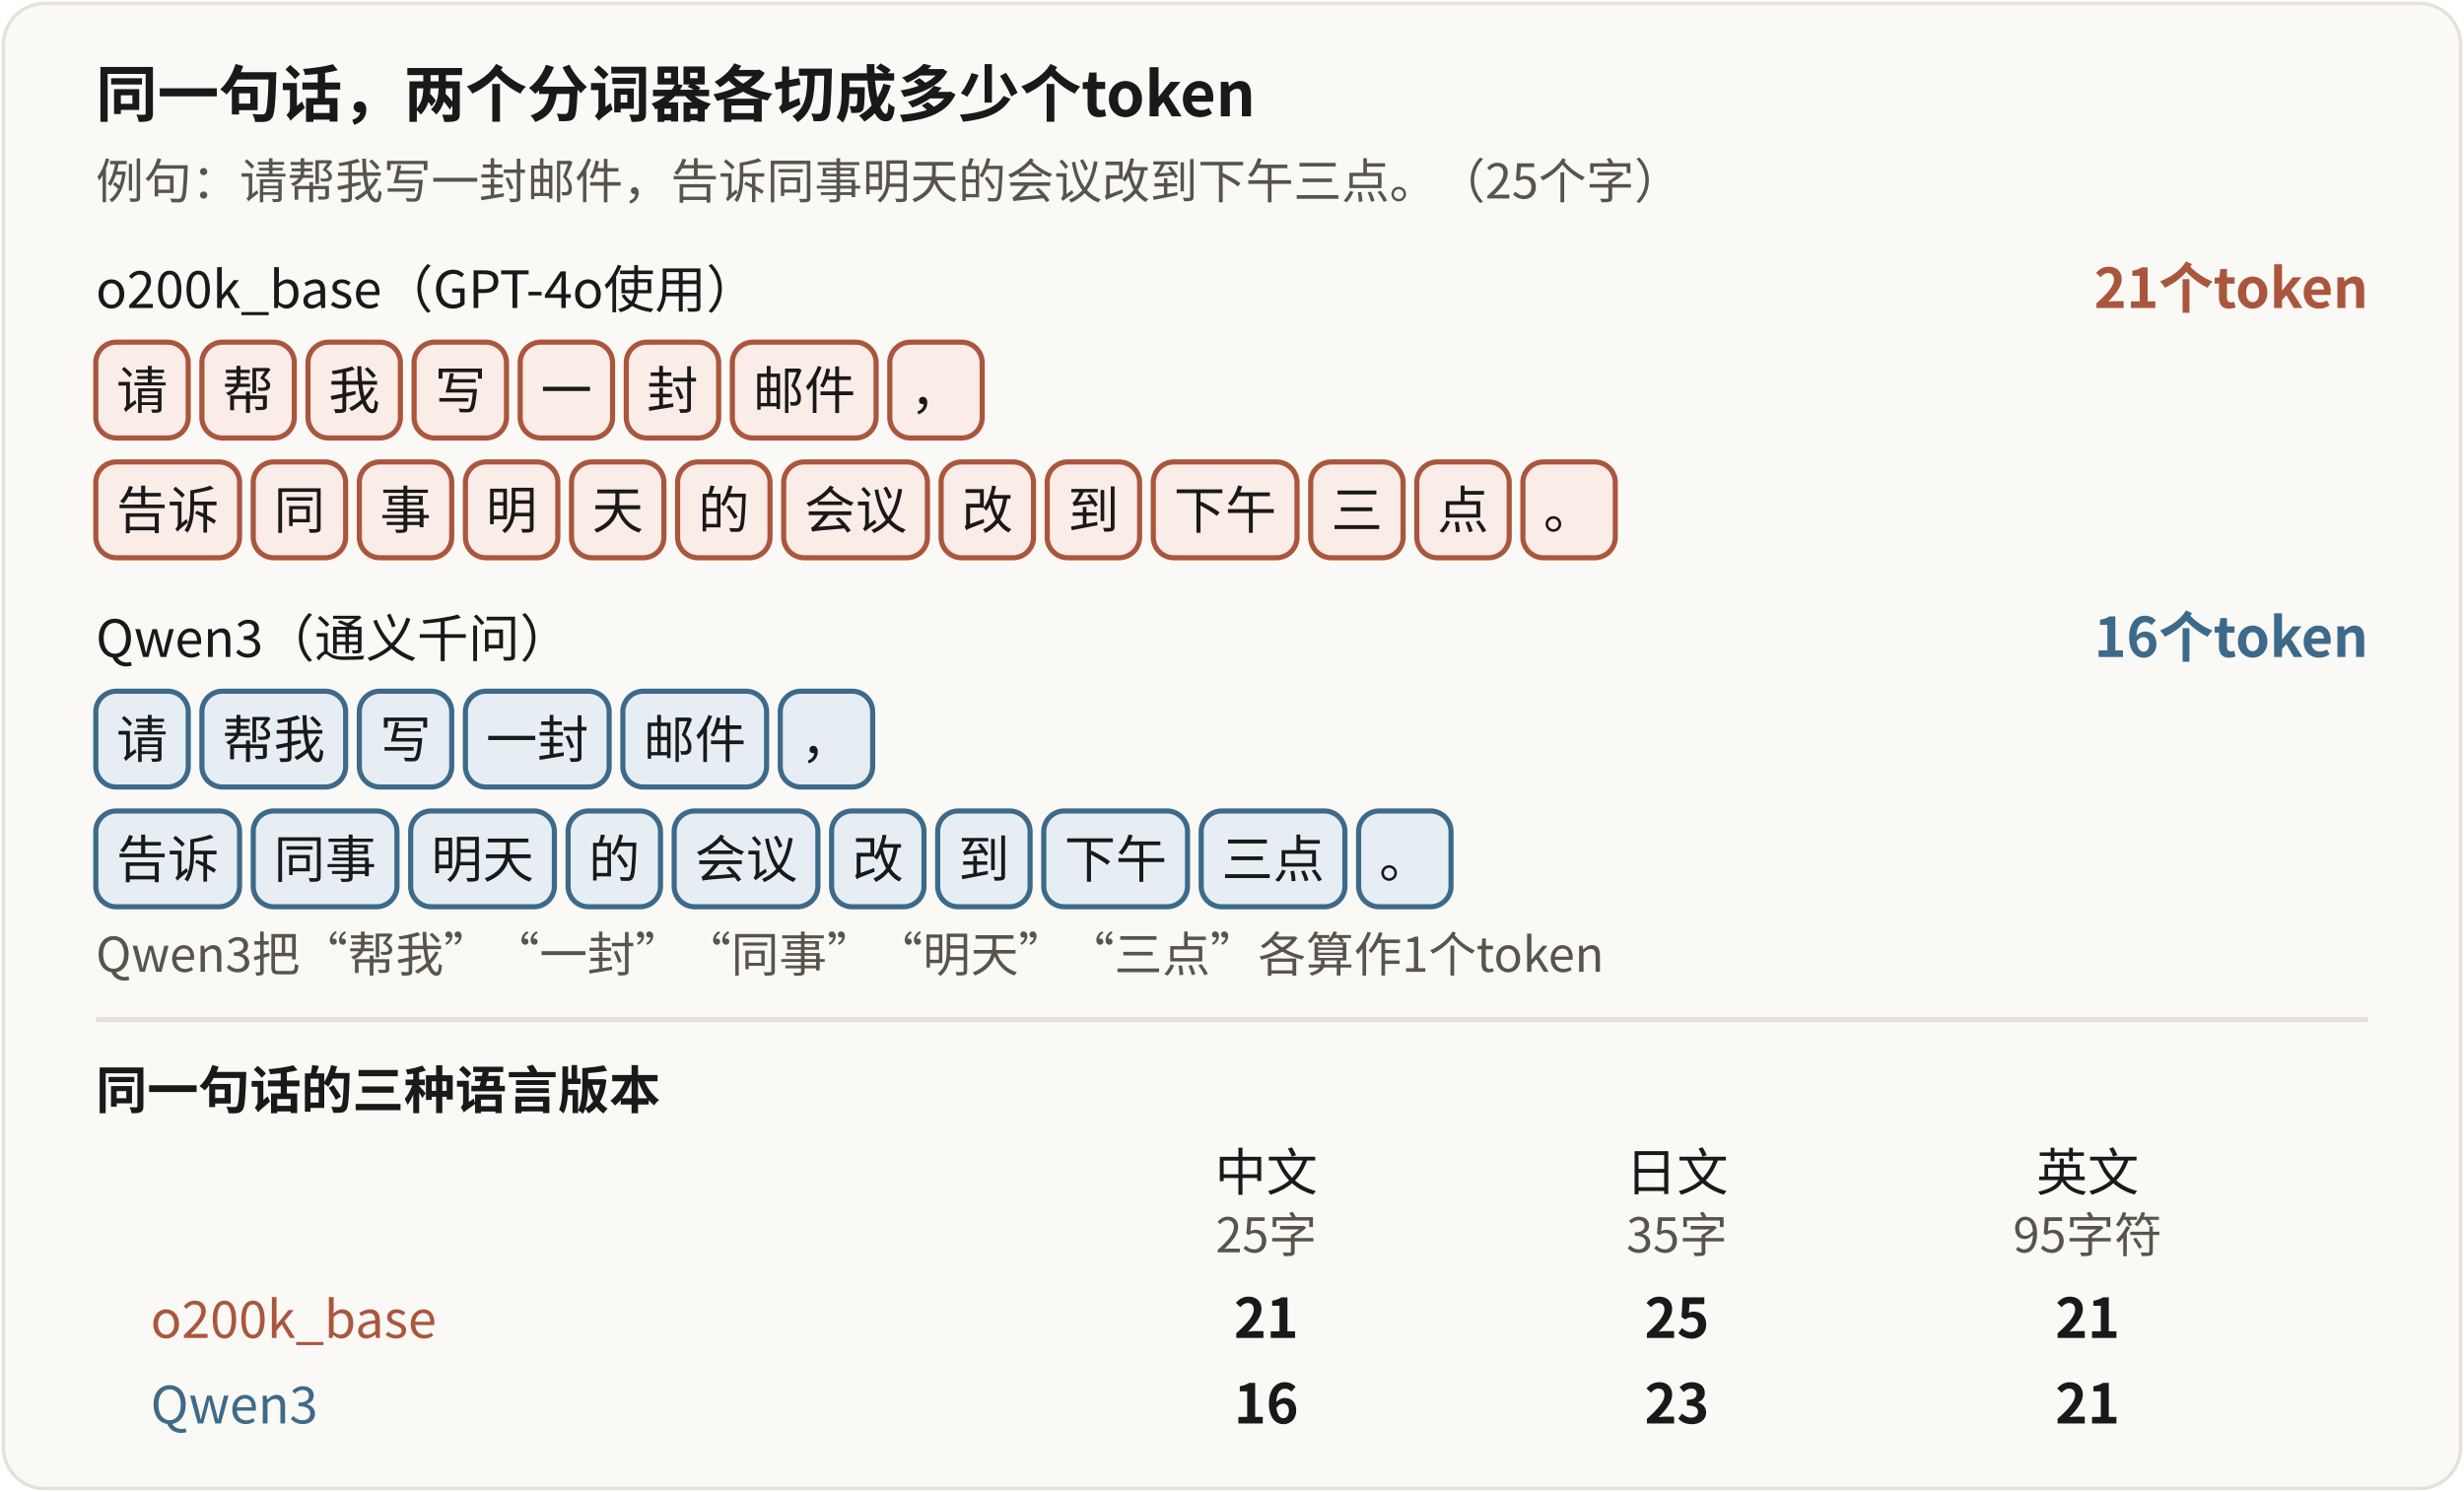
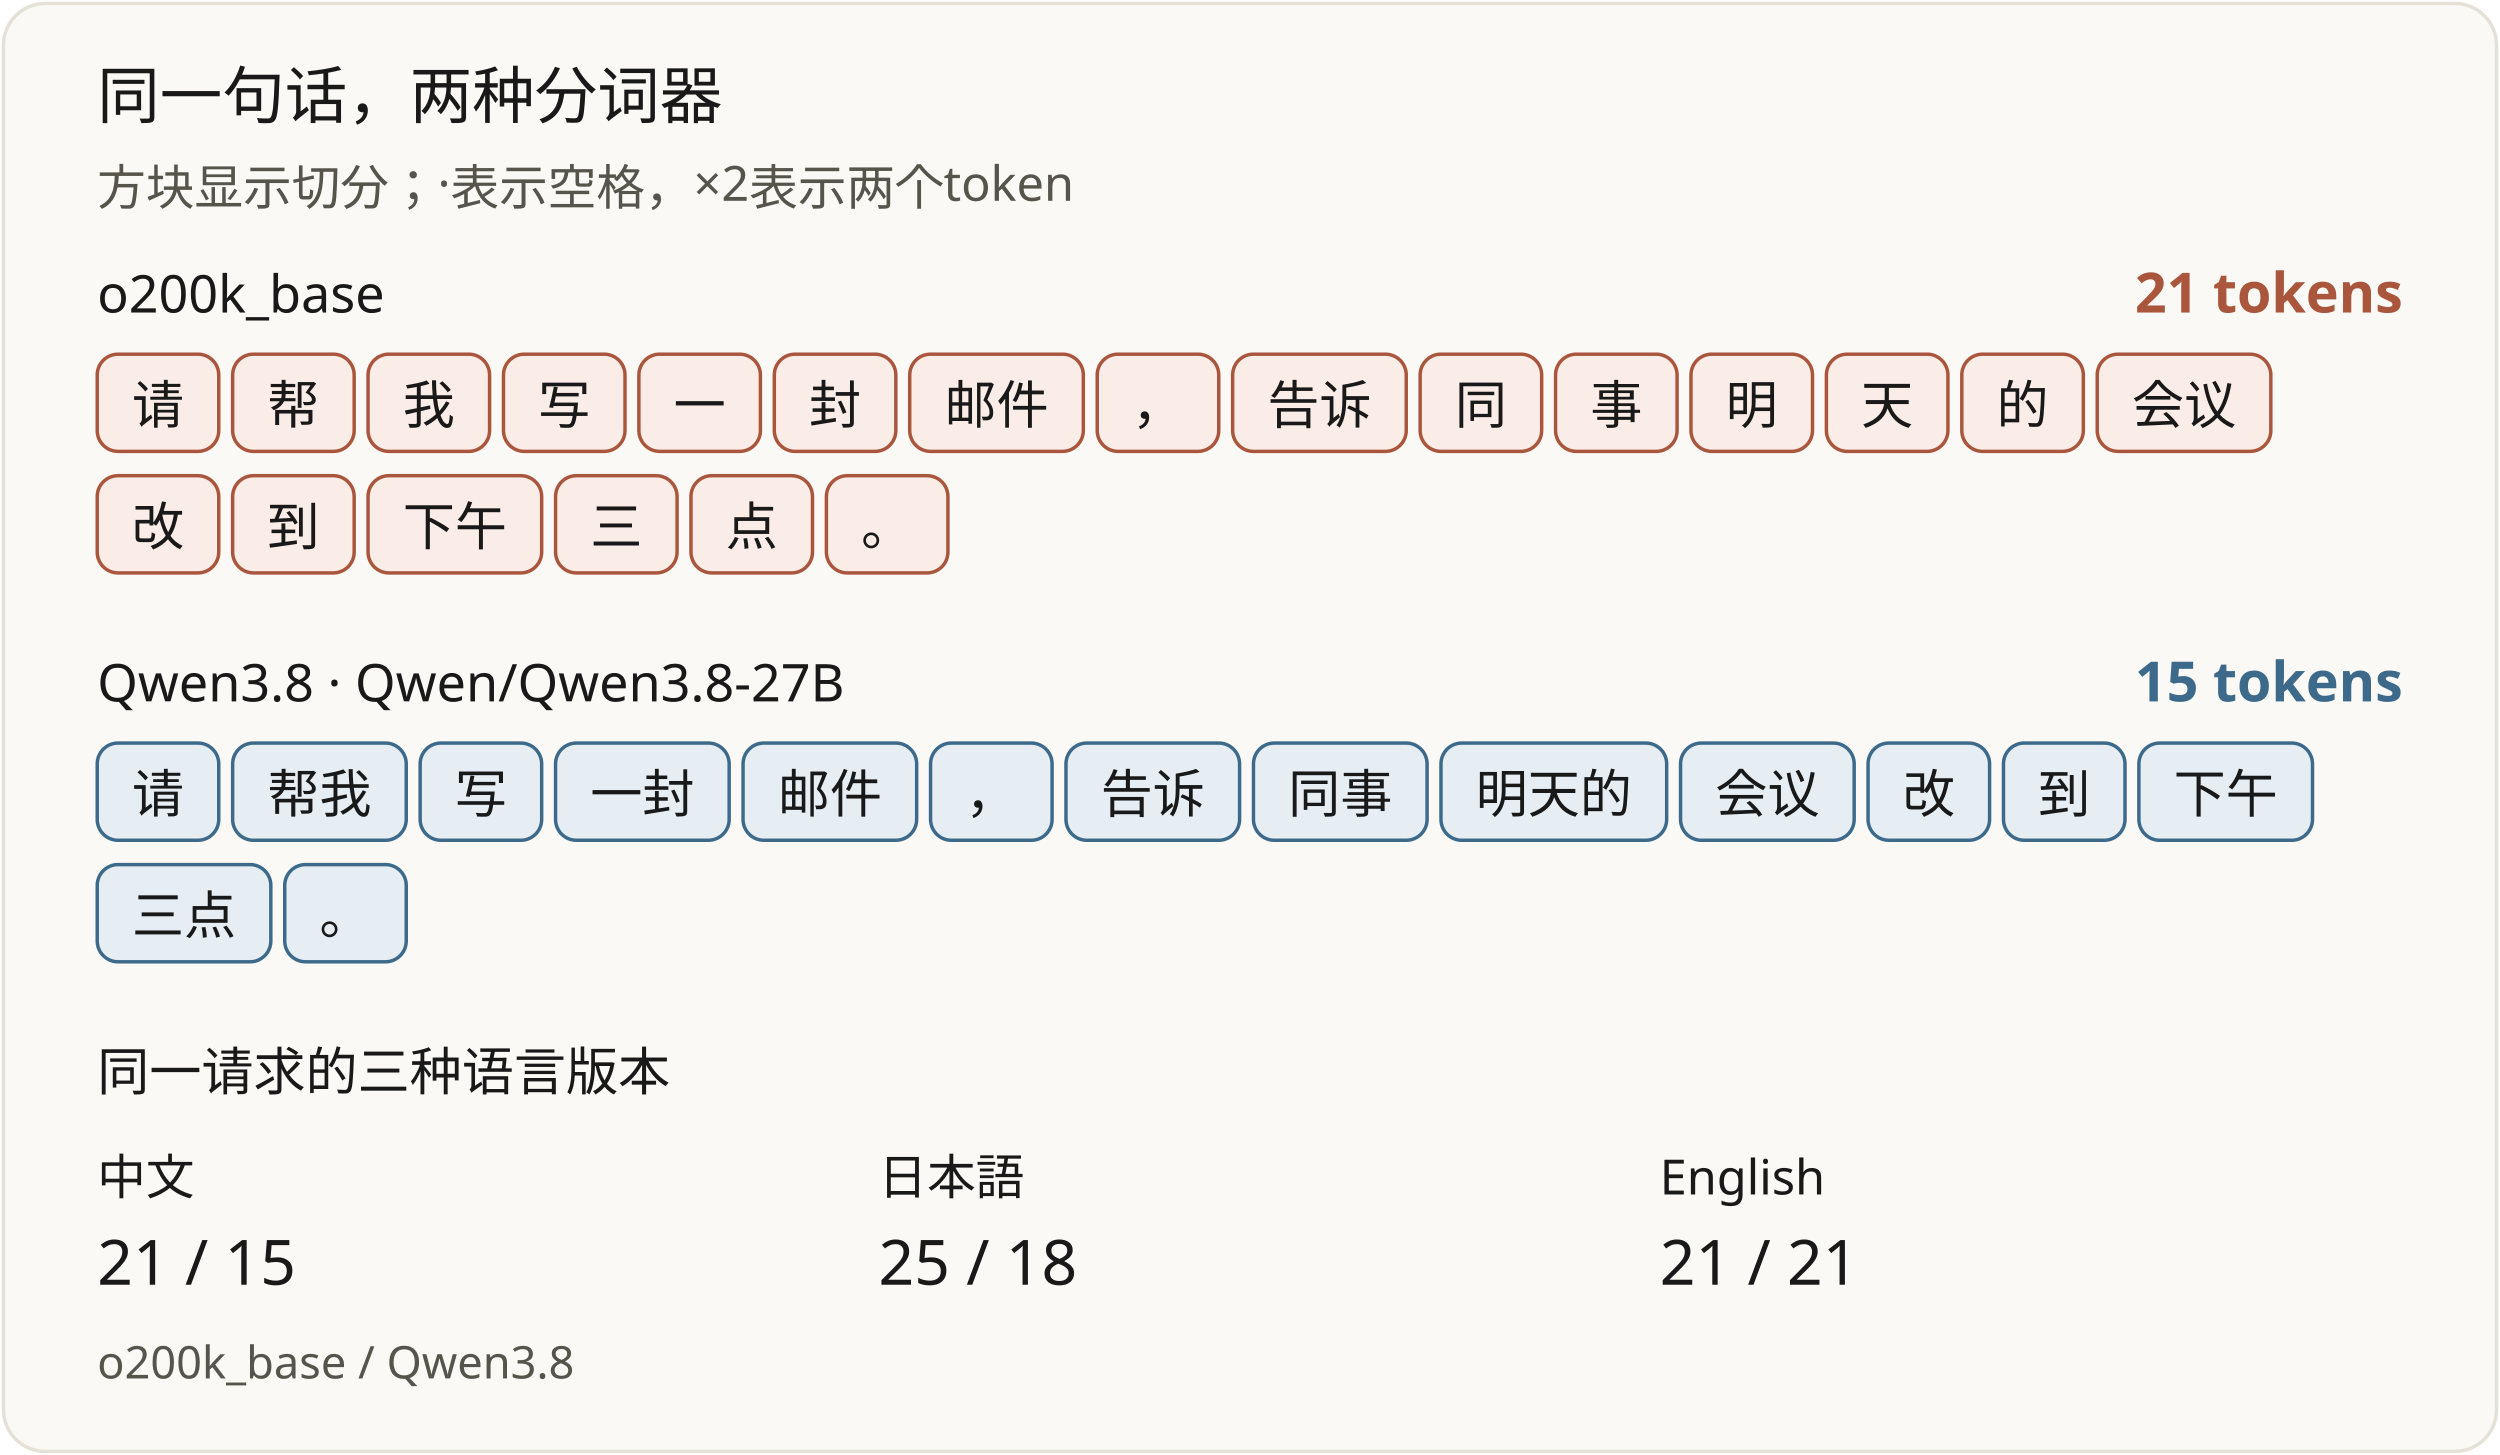
- <svg xmlns="http://www.w3.org/2000/svg" viewBox="0 0 720 436" role="img" font-family="'PingFang SC','Hiragino Sans GB','Microsoft YaHei','Noto Sans CJK SC','WenQuanYi Zen Hei',sans-serif">
-   <rect x="1" y="1" width="718" height="434" rx="12" fill="#faf9f5" stroke="#e5e1d8" />
-   <text x="28" y="34" font-size="18" font-weight="600" fill="#191919">同一句话，两个分词器各切成多少个token</text>
-   <text x="28" y="58" font-size="14" fill="#56544b">例句：请帮我写一封邮件，告诉同事明天的会议改到下午三点。（25个字）</text>
-   <text x="28" y="90" font-size="15" fill="#191919">o200k_base（GPT-4o使用）</text>
-   <text x="692" y="90" text-anchor="end" font-size="16" font-weight="600" fill="#aa563d">21个token</text>
-   <rect x="28.0" y="100" width="27.0" height="28" rx="6" fill="#faece7" stroke="#aa563d" stroke-width="1.5" />
-   <text x="41.5" y="119.5" text-anchor="middle" font-size="15" fill="#191919">请</text>
-   <rect x="59.0" y="100" width="27.0" height="28" rx="6" fill="#faece7" stroke="#aa563d" stroke-width="1.5" />
-   <text x="72.5" y="119.5" text-anchor="middle" font-size="15" fill="#191919">帮</text>
-   <rect x="90.0" y="100" width="27.0" height="28" rx="6" fill="#faece7" stroke="#aa563d" stroke-width="1.5" />
-   <text x="103.5" y="119.5" text-anchor="middle" font-size="15" fill="#191919">我</text>
-   <rect x="121.0" y="100" width="27.0" height="28" rx="6" fill="#faece7" stroke="#aa563d" stroke-width="1.5" />
-   <text x="134.5" y="119.5" text-anchor="middle" font-size="15" fill="#191919">写</text>
-   <rect x="152.0" y="100" width="27.0" height="28" rx="6" fill="#faece7" stroke="#aa563d" stroke-width="1.5" />
-   <text x="165.5" y="119.5" text-anchor="middle" font-size="15" fill="#191919">一</text>
-   <rect x="183.0" y="100" width="27.0" height="28" rx="6" fill="#faece7" stroke="#aa563d" stroke-width="1.5" />
-   <text x="196.5" y="119.5" text-anchor="middle" font-size="15" fill="#191919">封</text>
-   <rect x="214.0" y="100" width="42.0" height="28" rx="6" fill="#faece7" stroke="#aa563d" stroke-width="1.5" />
-   <text x="235.0" y="119.5" text-anchor="middle" font-size="15" fill="#191919">邮件</text>
-   <rect x="260.0" y="100" width="27.0" height="28" rx="6" fill="#faece7" stroke="#aa563d" stroke-width="1.5" />
-   <text x="273.5" y="119.5" text-anchor="middle" font-size="15" fill="#191919">，</text>
-   <rect x="28.0" y="135" width="42.0" height="28" rx="6" fill="#faece7" stroke="#aa563d" stroke-width="1.5" />
-   <text x="49.0" y="154.5" text-anchor="middle" font-size="15" fill="#191919">告诉</text>
-   <rect x="74.0" y="135" width="27.0" height="28" rx="6" fill="#faece7" stroke="#aa563d" stroke-width="1.5" />
-   <text x="87.5" y="154.5" text-anchor="middle" font-size="15" fill="#191919">同</text>
-   <rect x="105.0" y="135" width="27.0" height="28" rx="6" fill="#faece7" stroke="#aa563d" stroke-width="1.5" />
-   <text x="118.5" y="154.5" text-anchor="middle" font-size="15" fill="#191919">事</text>
-   <rect x="136.0" y="135" width="27.0" height="28" rx="6" fill="#faece7" stroke="#aa563d" stroke-width="1.5" />
-   <text x="149.5" y="154.5" text-anchor="middle" font-size="15" fill="#191919">明</text>
-   <rect x="167.0" y="135" width="27.0" height="28" rx="6" fill="#faece7" stroke="#aa563d" stroke-width="1.5" />
-   <text x="180.5" y="154.5" text-anchor="middle" font-size="15" fill="#191919">天</text>
-   <rect x="198.0" y="135" width="27.0" height="28" rx="6" fill="#faece7" stroke="#aa563d" stroke-width="1.5" />
-   <text x="211.5" y="154.5" text-anchor="middle" font-size="15" fill="#191919">的</text>
-   <rect x="229.0" y="135" width="42.0" height="28" rx="6" fill="#faece7" stroke="#aa563d" stroke-width="1.5" />
-   <text x="250.0" y="154.5" text-anchor="middle" font-size="15" fill="#191919">会议</text>
-   <rect x="275.0" y="135" width="27.0" height="28" rx="6" fill="#faece7" stroke="#aa563d" stroke-width="1.5" />
-   <text x="288.5" y="154.5" text-anchor="middle" font-size="15" fill="#191919">改</text>
-   <rect x="306.0" y="135" width="27.0" height="28" rx="6" fill="#faece7" stroke="#aa563d" stroke-width="1.5" />
-   <text x="319.5" y="154.5" text-anchor="middle" font-size="15" fill="#191919">到</text>
-   <rect x="337.0" y="135" width="42.0" height="28" rx="6" fill="#faece7" stroke="#aa563d" stroke-width="1.5" />
-   <text x="358.0" y="154.5" text-anchor="middle" font-size="15" fill="#191919">下午</text>
-   <rect x="383.0" y="135" width="27.0" height="28" rx="6" fill="#faece7" stroke="#aa563d" stroke-width="1.5" />
-   <text x="396.5" y="154.5" text-anchor="middle" font-size="15" fill="#191919">三</text>
-   <rect x="414.0" y="135" width="27.0" height="28" rx="6" fill="#faece7" stroke="#aa563d" stroke-width="1.5" />
-   <text x="427.5" y="154.5" text-anchor="middle" font-size="15" fill="#191919">点</text>
-   <rect x="445.0" y="135" width="27.0" height="28" rx="6" fill="#faece7" stroke="#aa563d" stroke-width="1.5" />
-   <text x="458.5" y="154.5" text-anchor="middle" font-size="15" fill="#191919">。</text>
-   <text x="28" y="192" font-size="15" fill="#191919">Qwen3（通义千问）</text>
-   <text x="692" y="192" text-anchor="end" font-size="16" font-weight="600" fill="#3d6a8a">16个token</text>
-   <rect x="28.0" y="202" width="27.0" height="28" rx="6" fill="#e6eef4" stroke="#3d6a8a" stroke-width="1.5" />
-   <text x="41.5" y="221.5" text-anchor="middle" font-size="15" fill="#191919">请</text>
-   <rect x="59.0" y="202" width="42.0" height="28" rx="6" fill="#e6eef4" stroke="#3d6a8a" stroke-width="1.5" />
-   <text x="80.0" y="221.5" text-anchor="middle" font-size="15" fill="#191919">帮我</text>
-   <rect x="105.0" y="202" width="27.0" height="28" rx="6" fill="#e6eef4" stroke="#3d6a8a" stroke-width="1.5" />
-   <text x="118.5" y="221.5" text-anchor="middle" font-size="15" fill="#191919">写</text>
-   <rect x="136.0" y="202" width="42.0" height="28" rx="6" fill="#e6eef4" stroke="#3d6a8a" stroke-width="1.5" />
-   <text x="157.0" y="221.5" text-anchor="middle" font-size="15" fill="#191919">一封</text>
-   <rect x="182.0" y="202" width="42.0" height="28" rx="6" fill="#e6eef4" stroke="#3d6a8a" stroke-width="1.5" />
-   <text x="203.0" y="221.5" text-anchor="middle" font-size="15" fill="#191919">邮件</text>
-   <rect x="228.0" y="202" width="27.0" height="28" rx="6" fill="#e6eef4" stroke="#3d6a8a" stroke-width="1.5" />
-   <text x="241.5" y="221.5" text-anchor="middle" font-size="15" fill="#191919">，</text>
-   <rect x="28.0" y="237" width="42.0" height="28" rx="6" fill="#e6eef4" stroke="#3d6a8a" stroke-width="1.5" />
-   <text x="49.0" y="256.5" text-anchor="middle" font-size="15" fill="#191919">告诉</text>
-   <rect x="74.0" y="237" width="42.0" height="28" rx="6" fill="#e6eef4" stroke="#3d6a8a" stroke-width="1.5" />
-   <text x="95.0" y="256.5" text-anchor="middle" font-size="15" fill="#191919">同事</text>
-   <rect x="120.0" y="237" width="42.0" height="28" rx="6" fill="#e6eef4" stroke="#3d6a8a" stroke-width="1.5" />
-   <text x="141.0" y="256.5" text-anchor="middle" font-size="15" fill="#191919">明天</text>
-   <rect x="166.0" y="237" width="27.0" height="28" rx="6" fill="#e6eef4" stroke="#3d6a8a" stroke-width="1.5" />
-   <text x="179.5" y="256.5" text-anchor="middle" font-size="15" fill="#191919">的</text>
-   <rect x="197.0" y="237" width="42.0" height="28" rx="6" fill="#e6eef4" stroke="#3d6a8a" stroke-width="1.5" />
-   <text x="218.0" y="256.5" text-anchor="middle" font-size="15" fill="#191919">会议</text>
-   <rect x="243.0" y="237" width="27.0" height="28" rx="6" fill="#e6eef4" stroke="#3d6a8a" stroke-width="1.5" />
-   <text x="256.5" y="256.5" text-anchor="middle" font-size="15" fill="#191919">改</text>
-   <rect x="274.0" y="237" width="27.0" height="28" rx="6" fill="#e6eef4" stroke="#3d6a8a" stroke-width="1.5" />
-   <text x="287.5" y="256.5" text-anchor="middle" font-size="15" fill="#191919">到</text>
-   <rect x="305.0" y="237" width="42.0" height="28" rx="6" fill="#e6eef4" stroke="#3d6a8a" stroke-width="1.5" />
-   <text x="326.0" y="256.5" text-anchor="middle" font-size="15" fill="#191919">下午</text>
-   <rect x="351.0" y="237" width="42.0" height="28" rx="6" fill="#e6eef4" stroke="#3d6a8a" stroke-width="1.5" />
-   <text x="372.0" y="256.5" text-anchor="middle" font-size="15" fill="#191919">三点</text>
-   <rect x="397.0" y="237" width="27.0" height="28" rx="6" fill="#e6eef4" stroke="#3d6a8a" stroke-width="1.5" />
-   <text x="410.5" y="256.5" text-anchor="middle" font-size="15" fill="#191919">。</text>
-   <text x="28" y="284" font-size="14" fill="#56544b">Qwen3把“帮我”“一封”“同事”“明天”“三点”各算作1个token</text>
-   <line x1="28" y1="298" x2="692" y2="298" stroke="#e5e1d8" stroke-width="1.5" />
-   <text x="28" y="324" font-size="15" font-weight="600" fill="#191919">同一句话的三种语言版本</text>
-   <text x="370" y="348" text-anchor="middle" font-size="15" fill="#191919">中文</text>
-   <text x="370" y="366" text-anchor="middle" font-size="14" fill="#56544b">25字</text>
-   <text x="490" y="348" text-anchor="middle" font-size="15" fill="#191919">日文</text>
-   <text x="490" y="366" text-anchor="middle" font-size="14" fill="#56544b">35字</text>
-   <text x="610" y="348" text-anchor="middle" font-size="15" fill="#191919">英文</text>
-   <text x="610" y="366" text-anchor="middle" font-size="14" fill="#56544b">95字符</text>
-   <text x="44" y="391" font-size="15" fill="#aa563d">o200k_base</text>
-   <text x="370" y="391" text-anchor="middle" font-size="16" font-weight="600" fill="#191919">21</text>
-   <text x="490" y="391" text-anchor="middle" font-size="16" font-weight="600" fill="#191919">25</text>
-   <text x="610" y="391" text-anchor="middle" font-size="16" font-weight="600" fill="#191919">21</text>
-   <text x="44" y="416" font-size="15" fill="#3d6a8a">Qwen3</text>
-   <text x="370" y="416" text-anchor="middle" font-size="16" font-weight="600" fill="#191919">16</text>
-   <text x="490" y="416" text-anchor="middle" font-size="16" font-weight="600" fill="#191919">23</text>
-   <text x="610" y="416" text-anchor="middle" font-size="16" font-weight="600" fill="#191919">21</text>
+ <svg xmlns="http://www.w3.org/2000/svg" viewBox="0 0 720 419" role="img" font-family="system-ui,sans-serif">
+   <rect x="1" y="1" width="718" height="417" rx="12" fill="#faf9f5" stroke="#e5e1d8" />
+   <text x="28" y="34" font-size="18" fill="#191919">同一句话，两种分词器</text>
+   <text x="28" y="59" font-size="14" fill="#56544b">方块显示切分；·表示空格，×2表示两个token</text>
+   <text x="28" y="90" font-size="15" fill="#191919">o200k_base</text>
+   <text x="692" y="90" font-size="16" fill="#aa563d" text-anchor="end" font-weight="600">21 tokens</text>
+   <rect x="28" y="102" width="35" height="28" rx="6" fill="#faece7" stroke="#aa563d" />
+   <text x="45.5" y="122" font-size="15" fill="#191919" text-anchor="middle">请</text>
+   <rect x="67" y="102" width="35" height="28" rx="6" fill="#faece7" stroke="#aa563d" />
+   <text x="84.5" y="122" font-size="15" fill="#191919" text-anchor="middle">帮</text>
+   <rect x="106" y="102" width="35" height="28" rx="6" fill="#faece7" stroke="#aa563d" />
+   <text x="123.5" y="122" font-size="15" fill="#191919" text-anchor="middle">我</text>
+   <rect x="145" y="102" width="35" height="28" rx="6" fill="#faece7" stroke="#aa563d" />
+   <text x="162.5" y="122" font-size="15" fill="#191919" text-anchor="middle">写</text>
+   <rect x="184" y="102" width="35" height="28" rx="6" fill="#faece7" stroke="#aa563d" />
+   <text x="201.5" y="122" font-size="15" fill="#191919" text-anchor="middle">一</text>
+   <rect x="223" y="102" width="35" height="28" rx="6" fill="#faece7" stroke="#aa563d" />
+   <text x="240.5" y="122" font-size="15" fill="#191919" text-anchor="middle">封</text>
+   <rect x="262" y="102" width="50" height="28" rx="6" fill="#faece7" stroke="#aa563d" />
+   <text x="287.0" y="122" font-size="15" fill="#191919" text-anchor="middle">邮件</text>
+   <rect x="316" y="102" width="35" height="28" rx="6" fill="#faece7" stroke="#aa563d" />
+   <text x="333.5" y="122" font-size="15" fill="#191919" text-anchor="middle">，</text>
+   <rect x="355" y="102" width="50" height="28" rx="6" fill="#faece7" stroke="#aa563d" />
+   <text x="380.0" y="122" font-size="15" fill="#191919" text-anchor="middle">告诉</text>
+   <rect x="409" y="102" width="35" height="28" rx="6" fill="#faece7" stroke="#aa563d" />
+   <text x="426.5" y="122" font-size="15" fill="#191919" text-anchor="middle">同</text>
+   <rect x="448" y="102" width="35" height="28" rx="6" fill="#faece7" stroke="#aa563d" />
+   <text x="465.5" y="122" font-size="15" fill="#191919" text-anchor="middle">事</text>
+   <rect x="487" y="102" width="35" height="28" rx="6" fill="#faece7" stroke="#aa563d" />
+   <text x="504.5" y="122" font-size="15" fill="#191919" text-anchor="middle">明</text>
+   <rect x="526" y="102" width="35" height="28" rx="6" fill="#faece7" stroke="#aa563d" />
+   <text x="543.5" y="122" font-size="15" fill="#191919" text-anchor="middle">天</text>
+   <rect x="565" y="102" width="35" height="28" rx="6" fill="#faece7" stroke="#aa563d" />
+   <text x="582.5" y="122" font-size="15" fill="#191919" text-anchor="middle">的</text>
+   <rect x="604" y="102" width="50" height="28" rx="6" fill="#faece7" stroke="#aa563d" />
+   <text x="629.0" y="122" font-size="15" fill="#191919" text-anchor="middle">会议</text>
+   <rect x="28" y="137" width="35" height="28" rx="6" fill="#faece7" stroke="#aa563d" />
+   <text x="45.5" y="157" font-size="15" fill="#191919" text-anchor="middle">改</text>
+   <rect x="67" y="137" width="35" height="28" rx="6" fill="#faece7" stroke="#aa563d" />
+   <text x="84.5" y="157" font-size="15" fill="#191919" text-anchor="middle">到</text>
+   <rect x="106" y="137" width="50" height="28" rx="6" fill="#faece7" stroke="#aa563d" />
+   <text x="131.0" y="157" font-size="15" fill="#191919" text-anchor="middle">下午</text>
+   <rect x="160" y="137" width="35" height="28" rx="6" fill="#faece7" stroke="#aa563d" />
+   <text x="177.5" y="157" font-size="15" fill="#191919" text-anchor="middle">三</text>
+   <rect x="199" y="137" width="35" height="28" rx="6" fill="#faece7" stroke="#aa563d" />
+   <text x="216.5" y="157" font-size="15" fill="#191919" text-anchor="middle">点</text>
+   <rect x="238" y="137" width="35" height="28" rx="6" fill="#faece7" stroke="#aa563d" />
+   <text x="255.5" y="157" font-size="15" fill="#191919" text-anchor="middle">。</text>
+   <text x="28" y="202" font-size="15" fill="#191919">Qwen3.8 · Qwen/Qwen3.8-27B</text>
+   <text x="692" y="202" font-size="16" fill="#3d6a8a" text-anchor="end" font-weight="600">15 tokens</text>
+   <rect x="28" y="214" width="35" height="28" rx="6" fill="#e6eef4" stroke="#3d6a8a" />
+   <text x="45.5" y="234" font-size="15" fill="#191919" text-anchor="middle">请</text>
+   <rect x="67" y="214" width="50" height="28" rx="6" fill="#e6eef4" stroke="#3d6a8a" />
+   <text x="92.0" y="234" font-size="15" fill="#191919" text-anchor="middle">帮我</text>
+   <rect x="121" y="214" width="35" height="28" rx="6" fill="#e6eef4" stroke="#3d6a8a" />
+   <text x="138.5" y="234" font-size="15" fill="#191919" text-anchor="middle">写</text>
+   <rect x="160" y="214" width="50" height="28" rx="6" fill="#e6eef4" stroke="#3d6a8a" />
+   <text x="185.0" y="234" font-size="15" fill="#191919" text-anchor="middle">一封</text>
+   <rect x="214" y="214" width="50" height="28" rx="6" fill="#e6eef4" stroke="#3d6a8a" />
+   <text x="239.0" y="234" font-size="15" fill="#191919" text-anchor="middle">邮件</text>
+   <rect x="268" y="214" width="35" height="28" rx="6" fill="#e6eef4" stroke="#3d6a8a" />
+   <text x="285.5" y="234" font-size="15" fill="#191919" text-anchor="middle">，</text>
+   <rect x="307" y="214" width="50" height="28" rx="6" fill="#e6eef4" stroke="#3d6a8a" />
+   <text x="332.0" y="234" font-size="15" fill="#191919" text-anchor="middle">告诉</text>
+   <rect x="361" y="214" width="50" height="28" rx="6" fill="#e6eef4" stroke="#3d6a8a" />
+   <text x="386.0" y="234" font-size="15" fill="#191919" text-anchor="middle">同事</text>
+   <rect x="415" y="214" width="65" height="28" rx="6" fill="#e6eef4" stroke="#3d6a8a" />
+   <text x="447.5" y="234" font-size="15" fill="#191919" text-anchor="middle">明天的</text>
+   <rect x="484" y="214" width="50" height="28" rx="6" fill="#e6eef4" stroke="#3d6a8a" />
+   <text x="509.0" y="234" font-size="15" fill="#191919" text-anchor="middle">会议</text>
+   <rect x="538" y="214" width="35" height="28" rx="6" fill="#e6eef4" stroke="#3d6a8a" />
+   <text x="555.5" y="234" font-size="15" fill="#191919" text-anchor="middle">改</text>
+   <rect x="577" y="214" width="35" height="28" rx="6" fill="#e6eef4" stroke="#3d6a8a" />
+   <text x="594.5" y="234" font-size="15" fill="#191919" text-anchor="middle">到</text>
+   <rect x="616" y="214" width="50" height="28" rx="6" fill="#e6eef4" stroke="#3d6a8a" />
+   <text x="641.0" y="234" font-size="15" fill="#191919" text-anchor="middle">下午</text>
+   <rect x="28" y="249" width="50" height="28" rx="6" fill="#e6eef4" stroke="#3d6a8a" />
+   <text x="53.0" y="269" font-size="15" fill="#191919" text-anchor="middle">三点</text>
+   <rect x="82" y="249" width="35" height="28" rx="6" fill="#e6eef4" stroke="#3d6a8a" />
+   <text x="99.5" y="269" font-size="15" fill="#191919" text-anchor="middle">。</text>
+   <text x="28" y="314" font-size="15" fill="#191919">同一请求的三种语言版本</text>
+   <text x="28" y="344" font-size="14" fill="#191919">中文</text>
+   <text x="28" y="370" font-size="18" fill="#191919">21 / 15</text>
+   <text x="253" y="344" font-size="14" fill="#191919">日本語</text>
+   <text x="253" y="370" font-size="18" fill="#191919">25 / 18</text>
+   <text x="478" y="344" font-size="14" fill="#191919">English</text>
+   <text x="478" y="370" font-size="18" fill="#191919">21 / 21</text>
+   <text x="28" y="397" font-size="13" fill="#56544b">o200k_base / Qwen3.8</text>
</svg>
